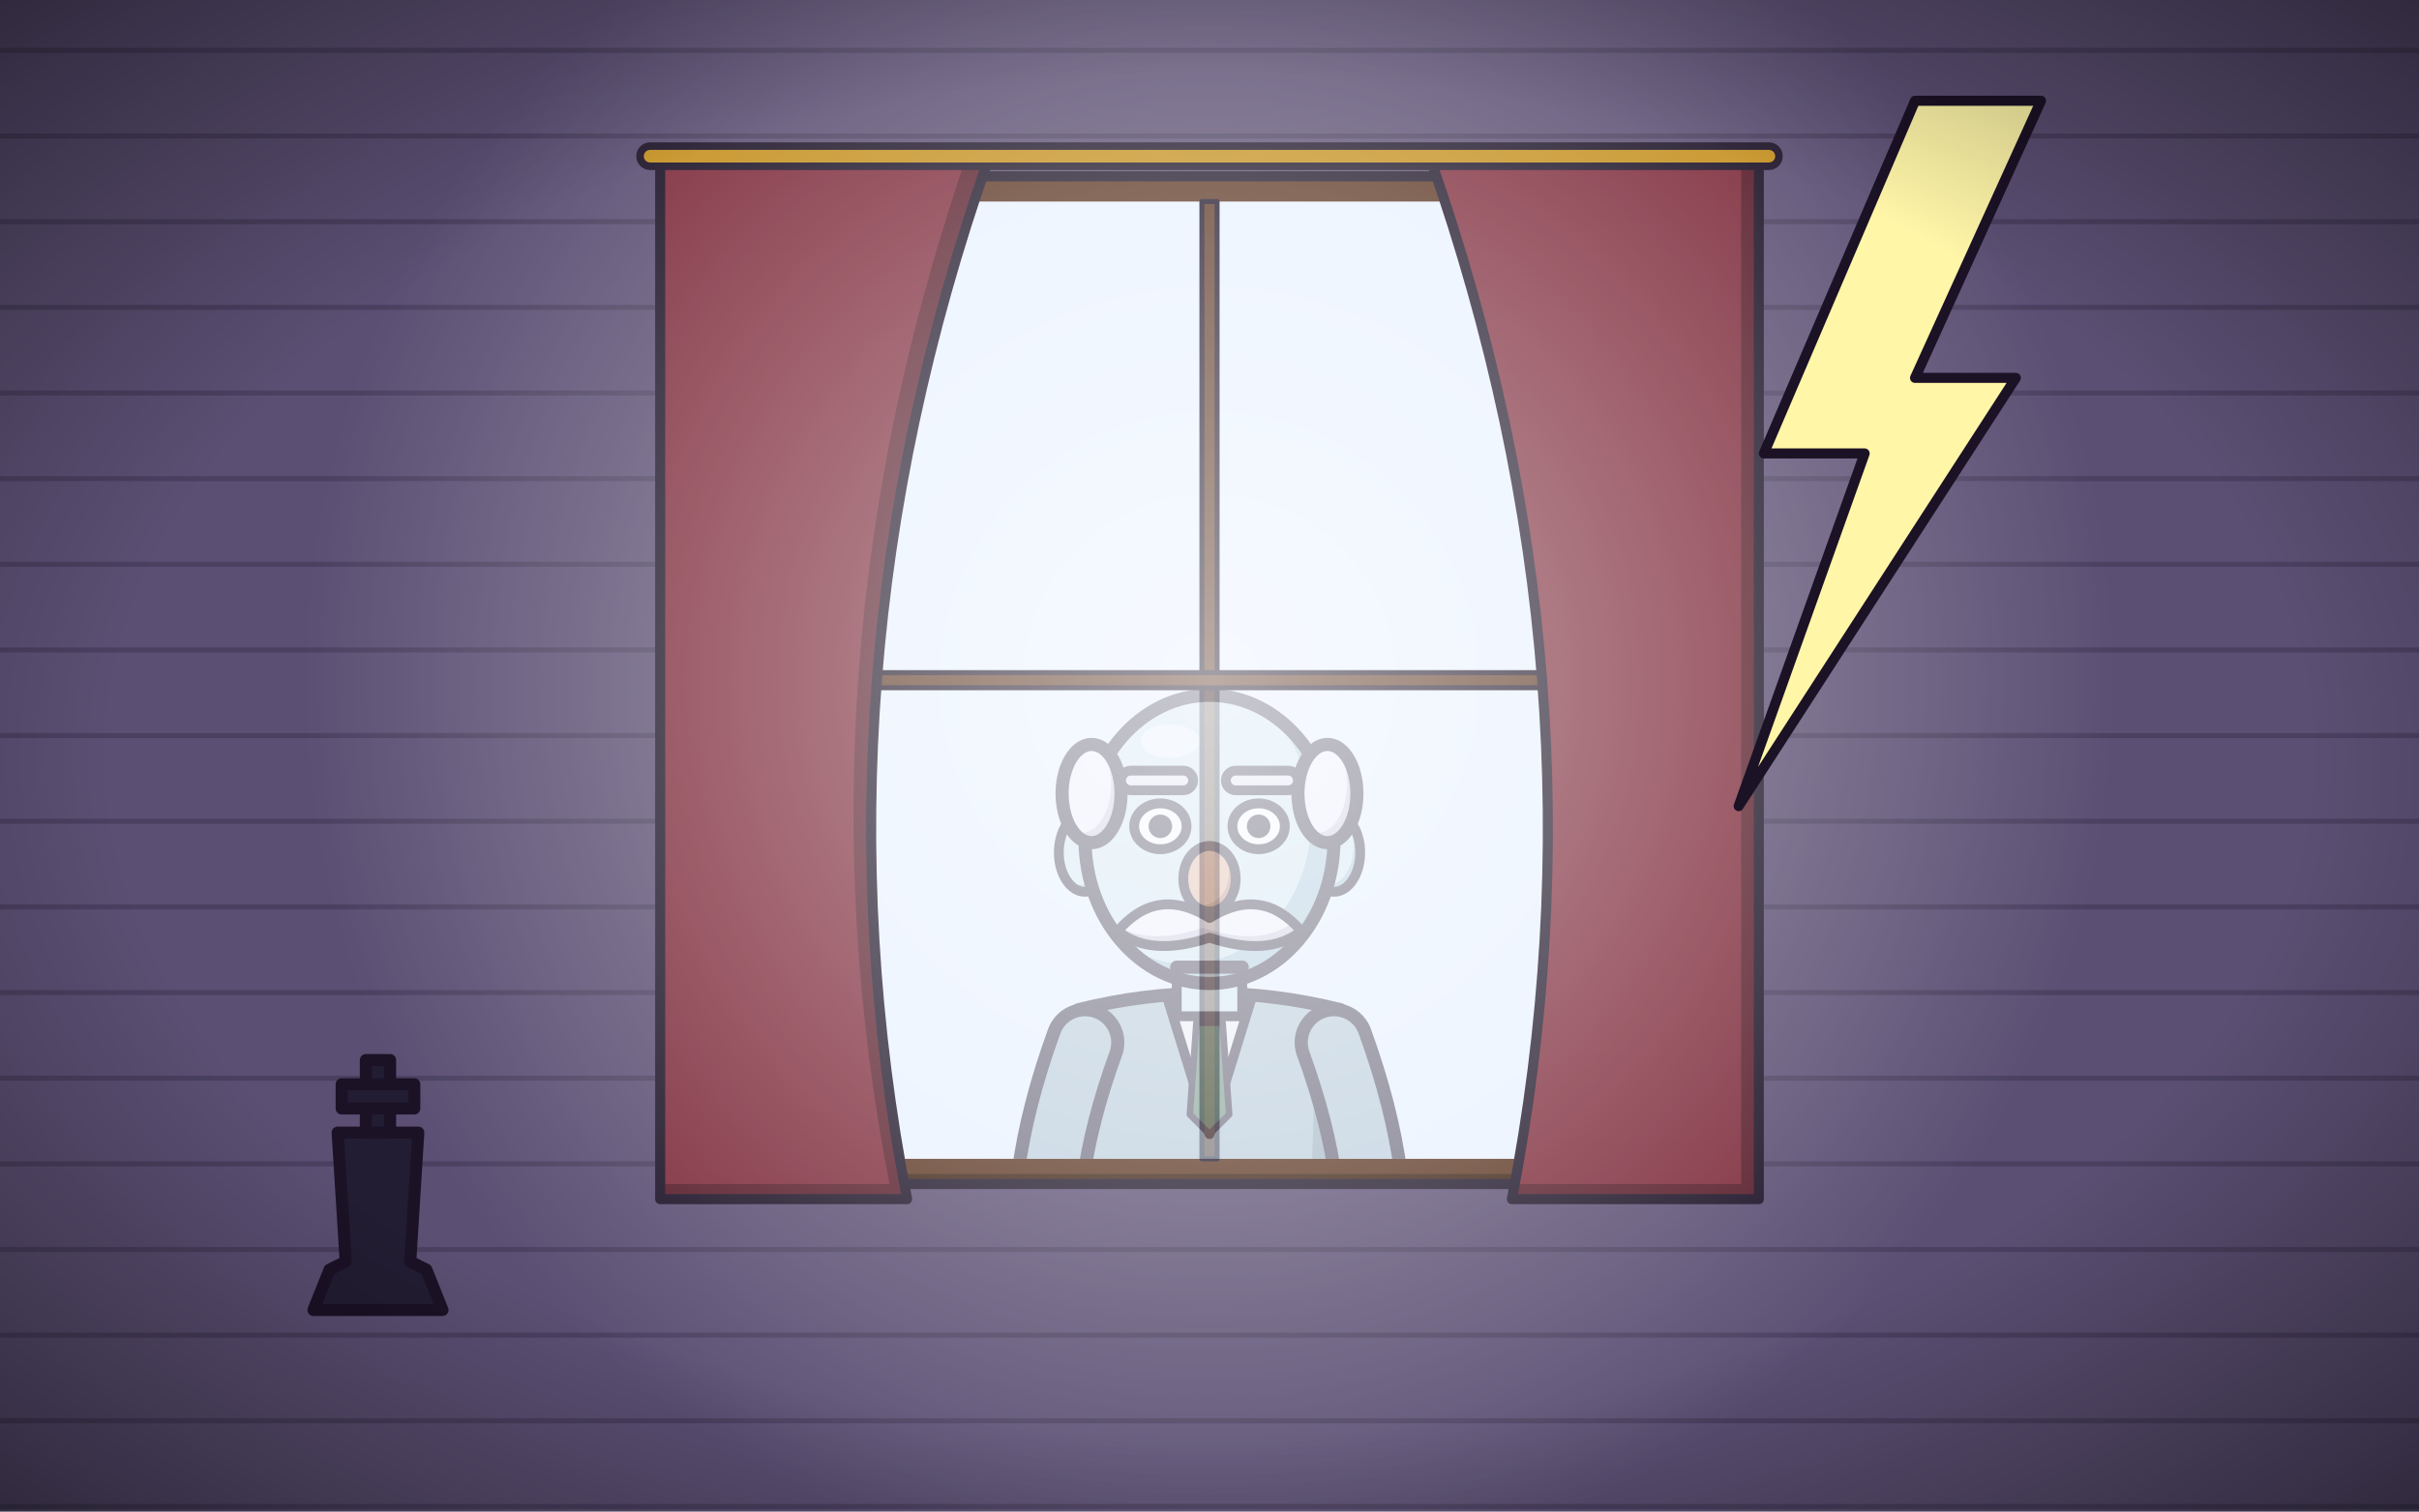
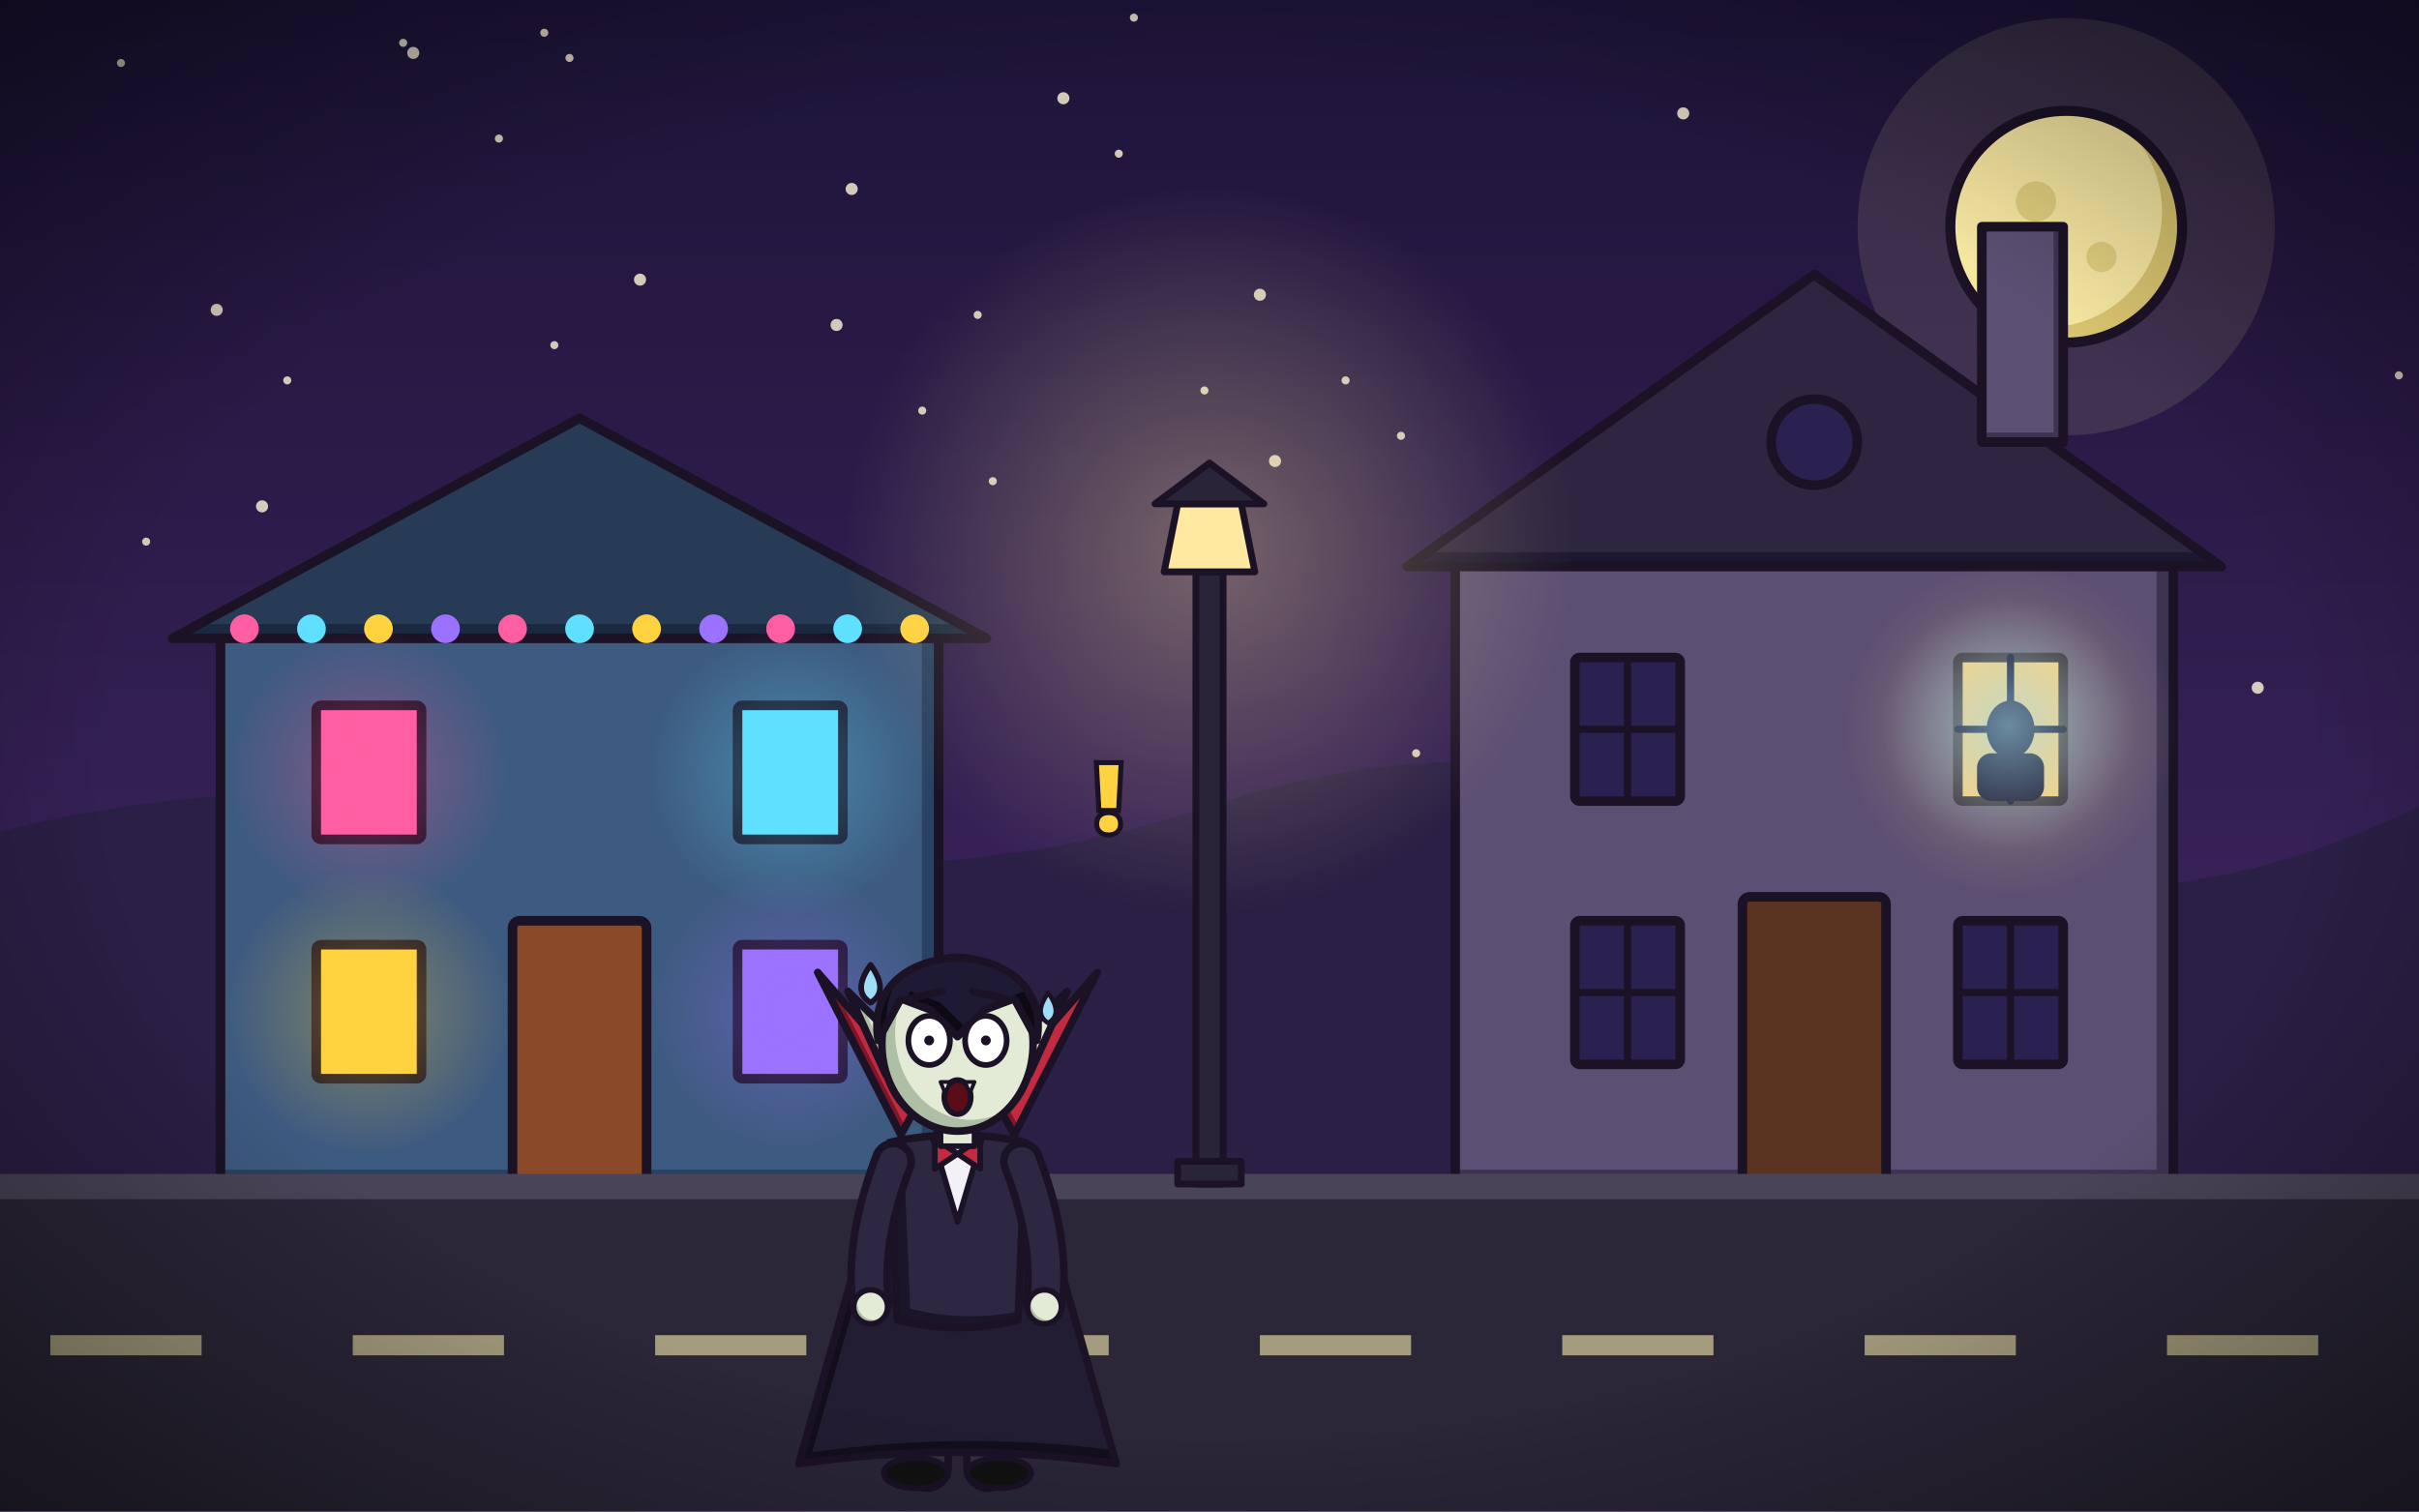
<svg xmlns="http://www.w3.org/2000/svg" viewBox="0 0 960 600" width="960" height="600">
-   <g fill="#5b4f73" stroke="none">
-     <rect x="0" y="0" width="960" height="600" rx="0" />
-   </g>
-   <path d="M0,20 L960,20" fill="none" stroke="#4a4060" stroke-width="2" stroke-linecap="round" stroke-linejoin="round" />
-   <path d="M0,54 L960,54" fill="none" stroke="#4a4060" stroke-width="2" stroke-linecap="round" stroke-linejoin="round" />
-   <path d="M0,88 L960,88" fill="none" stroke="#4a4060" stroke-width="2" stroke-linecap="round" stroke-linejoin="round" />
-   <path d="M0,122 L960,122" fill="none" stroke="#4a4060" stroke-width="2" stroke-linecap="round" stroke-linejoin="round" />
-   <path d="M0,156 L960,156" fill="none" stroke="#4a4060" stroke-width="2" stroke-linecap="round" stroke-linejoin="round" />
-   <path d="M0,190 L960,190" fill="none" stroke="#4a4060" stroke-width="2" stroke-linecap="round" stroke-linejoin="round" />
-   <path d="M0,224 L960,224" fill="none" stroke="#4a4060" stroke-width="2" stroke-linecap="round" stroke-linejoin="round" />
-   <path d="M0,258 L960,258" fill="none" stroke="#4a4060" stroke-width="2" stroke-linecap="round" stroke-linejoin="round" />
-   <path d="M0,292 L960,292" fill="none" stroke="#4a4060" stroke-width="2" stroke-linecap="round" stroke-linejoin="round" />
-   <path d="M0,326 L960,326" fill="none" stroke="#4a4060" stroke-width="2" stroke-linecap="round" stroke-linejoin="round" />
-   <path d="M0,360 L960,360" fill="none" stroke="#4a4060" stroke-width="2" stroke-linecap="round" stroke-linejoin="round" />
-   <path d="M0,394 L960,394" fill="none" stroke="#4a4060" stroke-width="2" stroke-linecap="round" stroke-linejoin="round" />
-   <path d="M0,428 L960,428" fill="none" stroke="#4a4060" stroke-width="2" stroke-linecap="round" stroke-linejoin="round" />
-   <path d="M0,462 L960,462" fill="none" stroke="#4a4060" stroke-width="2" stroke-linecap="round" stroke-linejoin="round" />
-   <path d="M0,496 L960,496" fill="none" stroke="#4a4060" stroke-width="2" stroke-linecap="round" stroke-linejoin="round" />
-   <path d="M0,530 L960,530" fill="none" stroke="#4a4060" stroke-width="2" stroke-linecap="round" stroke-linejoin="round" />
-   <path d="M0,564 L960,564" fill="none" stroke="#4a4060" stroke-width="2" stroke-linecap="round" stroke-linejoin="round" />
-   <path d="M0,598 L960,598" fill="none" stroke="#4a4060" stroke-width="2" stroke-linecap="round" stroke-linejoin="round" />
-   <clipPath id="c0">
-     <rect x="270" y="70" width="420" height="400" rx="4" />
-   </clipPath>
-   <g clip-path="url(#c0)" stroke="none">
-     <g fill="#3b2012">
-       <rect x="270" y="70" width="420" height="400" rx="4" />
-     </g>
-     <g fill="#5a3420" transform="translate(-4,-4)">
-       <rect x="270" y="70" width="420" height="400" rx="4" />
-     </g>
-   </g>
-   <g fill="none" stroke="#1b1226" stroke-width="4" stroke-linejoin="round">
-     <rect x="270" y="70" width="420" height="400" rx="4" />
-   </g>
-   <g fill="#e9f2ff" stroke="none">
-     <rect x="280" y="80" width="400" height="380" rx="0" />
-   </g>
-   <g fill="#5a3420" stroke="#1b1226" stroke-width="2" stroke-linejoin="round" stroke-linecap="round">
-     <rect x="477.0" y="80" width="6" height="380" rx="0" />
-     <rect x="280" y="267.0" width="400" height="6" rx="0" />
+   <defs>
+     <linearGradient id="sky0" x1="0" y1="0" x2="0" y2="1">
+       <stop offset="0" stop-color="#1d1438" />
+       <stop offset="1" stop-color="#4a2a6e" />
+     </linearGradient>
+   </defs>
+   <rect width="960" height="600" fill="url(#sky0)" />
+   <g fill="#fff6d8" stroke="none" opacity="0.8">
+     <ellipse cx="164" cy="21" rx="2.4" ry="2.4" />
+     <ellipse cx="58" cy="215" rx="1.6" ry="1.6" />
+     <ellipse cx="672" cy="229" rx="1.6" ry="1.6" />
+     <ellipse cx="86" cy="123" rx="2.4" ry="2.4" />
+     <ellipse cx="220" cy="137" rx="1.6" ry="1.6" />
+     <ellipse cx="114" cy="151" rx="1.6" ry="1.6" />
+     <ellipse cx="728" cy="165" rx="2.4" ry="2.4" />
+     <ellipse cx="142" cy="239" rx="1.6" ry="1.6" />
+     <ellipse cx="276" cy="253" rx="1.6" ry="1.6" />
+     <ellipse cx="170" cy="267" rx="2.4" ry="2.4" />
+     <ellipse cx="784" cy="281" rx="1.6" ry="1.6" />
+     <ellipse cx="198" cy="55" rx="1.6" ry="1.6" />
+     <ellipse cx="332" cy="129" rx="2.4" ry="2.4" />
+     <ellipse cx="226" cy="23" rx="1.6" ry="1.6" />
+     <ellipse cx="840" cy="277" rx="1.6" ry="1.6" />
+     <ellipse cx="254" cy="111" rx="2.4" ry="2.4" />
+     <ellipse cx="388" cy="125" rx="1.6" ry="1.6" />
+     <ellipse cx="282" cy="259" rx="1.6" ry="1.6" />
+     <ellipse cx="896" cy="273" rx="2.4" ry="2.4" />
+     <ellipse cx="310" cy="287" rx="1.6" ry="1.6" />
+     <ellipse cx="444" cy="61" rx="1.6" ry="1.6" />
+     <ellipse cx="338" cy="75" rx="2.4" ry="2.4" />
+     <ellipse cx="952" cy="149" rx="1.6" ry="1.6" />
+     <ellipse cx="366" cy="163" rx="1.6" ry="1.6" />
+     <ellipse cx="500" cy="117" rx="2.4" ry="2.4" />
+     <ellipse cx="394" cy="191" rx="1.6" ry="1.6" />
+     <ellipse cx="48" cy="25" rx="1.6" ry="1.6" />
+     <ellipse cx="422" cy="39" rx="2.4" ry="2.4" />
+     <ellipse cx="556" cy="173" rx="1.6" ry="1.6" />
+     <ellipse cx="450" cy="7" rx="1.6" ry="1.6" />
+     <ellipse cx="104" cy="201" rx="2.4" ry="2.4" />
+     <ellipse cx="478" cy="155" rx="1.6" ry="1.6" />
+     <ellipse cx="612" cy="289" rx="1.6" ry="1.6" />
+     <ellipse cx="506" cy="183" rx="2.4" ry="2.4" />
+     <ellipse cx="160" cy="17" rx="1.6" ry="1.6" />
+     <ellipse cx="534" cy="151" rx="1.6" ry="1.6" />
+     <ellipse cx="668" cy="45" rx="2.4" ry="2.4" />
+     <ellipse cx="562" cy="299" rx="1.6" ry="1.6" />
+     <ellipse cx="216" cy="13" rx="1.6" ry="1.6" />
+     <ellipse cx="590" cy="267" rx="2.4" ry="2.4" />
+   </g>
+   <g fill="#f6e7a1" stroke="none" opacity="0.12">
+     <ellipse cx="820" cy="90" rx="82.8" ry="82.8" />
  </g>
  <clipPath id="c1">
-     <path d="M262,64 L392.0,64 Q320.0,270.0 360.0,476 L262,476 Z" />
+     <ellipse cx="820" cy="90" rx="46" ry="46" />
  </clipPath>
  <g clip-path="url(#c1)" stroke="none">
-     <g fill="#561b28">
-       <path d="M262,64 L392.0,64 Q320.0,270.0 360.0,476 L262,476 Z" />
-     </g>
-     <g fill="#7d2a3a" transform="translate(-7,-6)">
-       <path d="M262,64 L392.0,64 Q320.0,270.0 360.0,476 L262,476 Z" />
+     <g fill="#d9c46f">
+       <ellipse cx="820" cy="90" rx="46" ry="46" />
+     </g>
+     <g fill="#f6e7a1" transform="translate(-8,-6)">
+       <ellipse cx="820" cy="90" rx="46" ry="46" />
    </g>
  </g>
  <g fill="none" stroke="#1b1226" stroke-width="4" stroke-linejoin="round">
-     <path d="M262,64 L392.0,64 Q320.0,270.0 360.0,476 L262,476 Z" />
-   </g>
-   <clipPath id="c2">
-     <path d="M698,64 L568.0,64 Q640.0,270.0 600.0,476 L698,476 Z" />
-   </clipPath>
-   <g clip-path="url(#c2)" stroke="none">
-     <g fill="#561b28">
-       <path d="M698,64 L568.0,64 Q640.0,270.0 600.0,476 L698,476 Z" />
-     </g>
-     <g fill="#7d2a3a" transform="translate(-7,-6)">
-       <path d="M698,64 L568.0,64 Q640.0,270.0 600.0,476 L698,476 Z" />
-     </g>
-   </g>
-   <g fill="none" stroke="#1b1226" stroke-width="4" stroke-linejoin="round">
-     <path d="M698,64 L568.0,64 Q640.0,270.0 600.0,476 L698,476 Z" />
-   </g>
-   <g fill="#c48f1d" stroke="#1b1226" stroke-width="3" stroke-linejoin="round" stroke-linecap="round">
-     <rect x="254" y="58" width="452" height="8" rx="4" />
-   </g>
-   <clipPath id="k13">
-     <rect x="280" y="80" width="400" height="380" rx="0" />
-   </clipPath>
-   <g clip-path="url(#k13)">
-     <g transform="translate(480,640) scale(1.3,1.3)" opacity="0.55">
-       <path d="M-15,-94 L-17,-10" fill="none" stroke="#1b1226" stroke-width="27" stroke-linecap="round" stroke-linejoin="round" />
-       <path d="M-15,-94 L-17,-10" fill="none" stroke="#8aa0b0" stroke-width="19" stroke-linecap="round" stroke-linejoin="round" />
-       <path d="M15,-94 L17,-10" fill="none" stroke="#1b1226" stroke-width="27" stroke-linecap="round" stroke-linejoin="round" />
-       <path d="M15,-94 L17,-10" fill="none" stroke="#8aa0b0" stroke-width="19" stroke-linecap="round" stroke-linejoin="round" />
-       <g fill="#5a2e2e" stroke="#1b1226" stroke-width="3" stroke-linejoin="round" stroke-linecap="round">
-         <ellipse cx="-22" cy="-7" rx="18" ry="8" />
-       </g>
-       <g fill="#5a2e2e" stroke="#1b1226" stroke-width="3" stroke-linejoin="round" stroke-linecap="round">
-         <ellipse cx="22" cy="-7" rx="18" ry="8" />
-       </g>
-       <g transform="translate(0,0) scale(1,1)">
-         <clipPath id="c3">
-           <path d="M-40,-184 Q0,-194 40,-184 L37,-90 Q0,-82 -37,-90 Z" />
-         </clipPath>
-         <g clip-path="url(#c3)" stroke="none">
-           <g fill="#7a93a3">
-             <path d="M-40,-184 Q0,-194 40,-184 L37,-90 Q0,-82 -37,-90 Z" />
-           </g>
-           <g fill="#9fb6c4" transform="translate(-7,-6)">
-             <path d="M-40,-184 Q0,-194 40,-184 L37,-90 Q0,-82 -37,-90 Z" />
-           </g>
-         </g>
-         <g fill="none" stroke="#1b1226" stroke-width="4" stroke-linejoin="round">
-           <path d="M-40,-184 Q0,-194 40,-184 L37,-90 Q0,-82 -37,-90 Z" />
-         </g>
-         <g fill="#f4f0f7" stroke="#1b1226" stroke-width="3" stroke-linejoin="round" stroke-linecap="round">
-           <polygon points="-13,-188 13,-188 0,-146" />
-         </g>
-         <g fill="#3f6b4f" stroke="#1b1226" stroke-width="2" stroke-linejoin="round" stroke-linecap="round">
-           <polygon points="-4,-180 4,-180 6,-152 0,-146 -6,-152" />
-         </g>
-         <g fill="#5a3a1a" stroke="#1b1226" stroke-width="2" stroke-linejoin="round" stroke-linecap="round">
-           <ellipse cx="0" cy="-132" rx="3.5" ry="3.5" />
-         </g>
-         <g fill="#5a3a1a" stroke="#1b1226" stroke-width="2" stroke-linejoin="round" stroke-linecap="round">
-           <ellipse cx="0" cy="-112" rx="3.5" ry="3.5" />
-         </g>
-         <g fill="#cfe6ef" stroke="#1b1226" stroke-width="3" stroke-linejoin="round" stroke-linecap="round">
-           <rect x="-10" y="-200" width="20" height="18" rx="0" />
-         </g>
-         <g transform="translate(0,0) scale(1,1)">
-           <clipPath id="c4">
-             <ellipse cx="-38" cy="-232" rx="8" ry="12" />
-           </clipPath>
-           <g clip-path="url(#c4)" stroke="none">
-             <g fill="#9cc0cf">
-               <ellipse cx="-38" cy="-232" rx="8" ry="12" />
-             </g>
-             <g fill="#cfe6ef" transform="translate(-2,-2)">
-               <ellipse cx="-38" cy="-232" rx="8" ry="12" />
-             </g>
-           </g>
-           <g fill="none" stroke="#1b1226" stroke-width="3" stroke-linejoin="round">
-             <ellipse cx="-38" cy="-232" rx="8" ry="12" />
-           </g>
-           <clipPath id="c5">
-             <ellipse cx="38" cy="-232" rx="8" ry="12" />
-           </clipPath>
-           <g clip-path="url(#c5)" stroke="none">
-             <g fill="#9cc0cf">
-               <ellipse cx="38" cy="-232" rx="8" ry="12" />
-             </g>
-             <g fill="#cfe6ef" transform="translate(-2,-2)">
-               <ellipse cx="38" cy="-232" rx="8" ry="12" />
-             </g>
-           </g>
-           <g fill="none" stroke="#1b1226" stroke-width="3" stroke-linejoin="round">
-             <ellipse cx="38" cy="-232" rx="8" ry="12" />
-           </g>
-           <clipPath id="c6">
-             <ellipse cx="0" cy="-236" rx="38" ry="44" />
-           </clipPath>
-           <g clip-path="url(#c6)" stroke="none">
-             <g fill="#9cc0cf">
-               <ellipse cx="0" cy="-236" rx="38" ry="44" />
-             </g>
-             <g fill="#cfe6ef" transform="translate(-7,-6)">
-               <ellipse cx="0" cy="-236" rx="38" ry="44" />
-             </g>
-           </g>
-           <g fill="none" stroke="#1b1226" stroke-width="4" stroke-linejoin="round">
-             <ellipse cx="0" cy="-236" rx="38" ry="44" />
-           </g>
-           <clipPath id="c7">
-             <ellipse cx="-36" cy="-250" rx="9" ry="15" />
-           </clipPath>
-           <g clip-path="url(#c7)" stroke="none">
-             <g fill="#c9c2d6">
-               <ellipse cx="-36" cy="-250" rx="9" ry="15" />
-             </g>
-             <g fill="#f6f2fa" transform="translate(-3,-3)">
-               <ellipse cx="-36" cy="-250" rx="9" ry="15" />
-             </g>
-           </g>
-           <g fill="none" stroke="#1b1226" stroke-width="4" stroke-linejoin="round">
-             <ellipse cx="-36" cy="-250" rx="9" ry="15" />
-           </g>
-           <clipPath id="c8">
-             <ellipse cx="36" cy="-250" rx="9" ry="15" />
-           </clipPath>
-           <g clip-path="url(#c8)" stroke="none">
-             <g fill="#c9c2d6">
-               <ellipse cx="36" cy="-250" rx="9" ry="15" />
-             </g>
-             <g fill="#f6f2fa" transform="translate(-3,-3)">
-               <ellipse cx="36" cy="-250" rx="9" ry="15" />
-             </g>
-           </g>
-           <g fill="none" stroke="#1b1226" stroke-width="4" stroke-linejoin="round">
-             <ellipse cx="36" cy="-250" rx="9" ry="15" />
-           </g>
-           <g fill="#fff" stroke="none" opacity="0.6">
-             <ellipse cx="-12" cy="-266" rx="9" ry="5" />
-           </g>
-           <g fill="#fff" stroke="#1b1226" stroke-width="3" stroke-linejoin="round" stroke-linecap="round">
-             <ellipse cx="-15" cy="-240" rx="8" ry="7" />
-           </g>
-           <g fill="#1b1226" stroke="none">
-             <ellipse cx="-15" cy="-240" rx="3.6" ry="3.6" />
-           </g>
-           <g fill="#fff" stroke="#1b1226" stroke-width="3" stroke-linejoin="round" stroke-linecap="round">
-             <ellipse cx="15" cy="-240" rx="8" ry="7" />
-           </g>
-           <g fill="#1b1226" stroke="none">
-             <ellipse cx="15" cy="-240" rx="3.6" ry="3.6" />
-           </g>
-           <g fill="#e8e4ee" stroke="#1b1226" stroke-width="3" stroke-linejoin="round" stroke-linecap="round">
-             <rect x="-27" y="-257" width="22" height="6" rx="3" />
-             <rect x="5" y="-257" width="22" height="6" rx="3" />
-           </g>
-           <clipPath id="c9">
-             <ellipse cx="0" cy="-224" rx="8" ry="10" />
-           </clipPath>
-           <g clip-path="url(#c9)" stroke="none">
-             <g fill="#b97c62">
-               <ellipse cx="0" cy="-224" rx="8" ry="10" />
-             </g>
-             <g fill="#e6a98a" transform="translate(-2,-2)">
-               <ellipse cx="0" cy="-224" rx="8" ry="10" />
-             </g>
-           </g>
-           <g fill="none" stroke="#1b1226" stroke-width="3" stroke-linejoin="round">
-             <ellipse cx="0" cy="-224" rx="8" ry="10" />
-           </g>
-           <path d="M-10,-197 L10,-197" fill="none" stroke="#1b1226" stroke-width="4" stroke-linecap="round" stroke-linejoin="round" />
-           <clipPath id="c10">
-             <path d="M-28,-208 Q-16,-222 0,-212 Q16,-222 28,-208 Q18,-200 0,-206 Q-18,-200 -28,-208 Z" />
-           </clipPath>
-           <g clip-path="url(#c10)" stroke="none">
-             <g fill="#c9c2d6">
-               <path d="M-28,-208 Q-16,-222 0,-212 Q16,-222 28,-208 Q18,-200 0,-206 Q-18,-200 -28,-208 Z" />
-             </g>
-             <g fill="#f6f2fa" transform="translate(-2,-3)">
-               <path d="M-28,-208 Q-16,-222 0,-212 Q16,-222 28,-208 Q18,-200 0,-206 Q-18,-200 -28,-208 Z" />
-             </g>
-           </g>
-           <g fill="none" stroke="#1b1226" stroke-width="3" stroke-linejoin="round">
-             <path d="M-28,-208 Q-16,-222 0,-212 Q16,-222 28,-208 Q18,-200 0,-206 Q-18,-200 -28,-208 Z" />
-           </g>
-         </g>
-         <path d="M-38,-174 Q-54,-130 -48,-98" fill="none" stroke="#1b1226" stroke-width="24" stroke-linecap="round" stroke-linejoin="round" />
-         <path d="M-38,-174 Q-54,-130 -48,-98" fill="none" stroke="#9fb6c4" stroke-width="16" stroke-linecap="round" stroke-linejoin="round" />
-         <path d="M38,-174 Q54,-130 48,-98" fill="none" stroke="#1b1226" stroke-width="24" stroke-linecap="round" stroke-linejoin="round" />
-         <path d="M38,-174 Q54,-130 48,-98" fill="none" stroke="#9fb6c4" stroke-width="16" stroke-linecap="round" stroke-linejoin="round" />
-         <clipPath id="c11">
-           <ellipse cx="-48" cy="-95" rx="9" ry="9" />
-         </clipPath>
-         <g clip-path="url(#c11)" stroke="none">
-           <g fill="#9cc0cf">
-             <ellipse cx="-48" cy="-95" rx="9" ry="9" />
-           </g>
-           <g fill="#cfe6ef" transform="translate(-2,-2)">
-             <ellipse cx="-48" cy="-95" rx="9" ry="9" />
-           </g>
-         </g>
-         <g fill="none" stroke="#1b1226" stroke-width="3" stroke-linejoin="round">
-           <ellipse cx="-48" cy="-95" rx="9" ry="9" />
-         </g>
-         <clipPath id="c12">
-           <ellipse cx="48" cy="-95" rx="9" ry="9" />
-         </clipPath>
-         <g clip-path="url(#c12)" stroke="none">
-           <g fill="#9cc0cf">
-             <ellipse cx="48" cy="-95" rx="9" ry="9" />
-           </g>
-           <g fill="#cfe6ef" transform="translate(-2,-2)">
-             <ellipse cx="48" cy="-95" rx="9" ry="9" />
-           </g>
-         </g>
-         <g fill="none" stroke="#1b1226" stroke-width="3" stroke-linejoin="round">
-           <ellipse cx="48" cy="-95" rx="9" ry="9" />
-         </g>
-       </g>
-     </g>
+     <ellipse cx="820" cy="90" rx="46" ry="46" />
+   </g>
+   <g fill="#d9c46f" stroke="none" opacity="0.7">
+     <ellipse cx="808" cy="80" rx="8" ry="8" />
+     <ellipse cx="834" cy="102" rx="6" ry="6" />
+   </g>
+   <g fill="#2a1f45" stroke="none">
+     <path d="M0,330 Q120,300 240,330 T480,320 T720,330 T960,320 L960,470 L0,470 Z" />
+   </g>
+   <g transform="translate(230,470) scale(0.95,0.95)">
+     <clipPath id="c2">
+       <rect x="-150" y="-230" width="300" height="230" rx="0" />
+     </clipPath>
+     <g clip-path="url(#c2)" stroke="none">
+       <g fill="#2b4161">
+         <rect x="-150" y="-230" width="300" height="230" rx="0" />
+       </g>
+       <g fill="#3d5a80" transform="translate(-7,-6)">
+         <rect x="-150" y="-230" width="300" height="230" rx="0" />
+       </g>
+     </g>
+     <g fill="none" stroke="#1b1226" stroke-width="4" stroke-linejoin="round">
+       <rect x="-150" y="-230" width="300" height="230" rx="0" />
+     </g>
+     <clipPath id="c3">
+       <polygon points="-170,-228 0,-320 170,-228" />
+     </clipPath>
+     <g clip-path="url(#c3)" stroke="none">
+       <g fill="#1a2840">
+         <polygon points="-170,-228 0,-320 170,-228" />
+       </g>
+       <g fill="#283b56" transform="translate(-7,-6)">
+         <polygon points="-170,-228 0,-320 170,-228" />
+       </g>
+     </g>
+     <g fill="none" stroke="#1b1226" stroke-width="4" stroke-linejoin="round">
+       <polygon points="-170,-228 0,-320 170,-228" />
+     </g>
+     <g fill="#8a4a2a" stroke="#1b1226" stroke-width="4" stroke-linejoin="round" stroke-linecap="round">
+       <rect x="-28" y="-110" width="56" height="110" rx="3" />
+     </g>
+     <g fill="#ff5fa2" stroke="#1b1226" stroke-width="4" stroke-linejoin="round" stroke-linecap="round">
+       <rect x="-110" y="-200" width="44" height="56" rx="2" />
+     </g>
+     <defs>
+       <radialGradient id="gl4">
+         <stop offset="0" stop-color="#ff5fa2" stop-opacity="0.35" />
+         <stop offset="1" stop-color="#ff5fa2" stop-opacity="0" />
+       </radialGradient>
+     </defs>
+     <ellipse cx="-88" cy="-172" rx="60" ry="60" fill="url(#gl4)" />
+     <g fill="#5fe0ff" stroke="#1b1226" stroke-width="4" stroke-linejoin="round" stroke-linecap="round">
+       <rect x="66" y="-200" width="44" height="56" rx="2" />
+     </g>
+     <defs>
+       <radialGradient id="gl5">
+         <stop offset="0" stop-color="#5fe0ff" stop-opacity="0.35" />
+         <stop offset="1" stop-color="#5fe0ff" stop-opacity="0" />
+       </radialGradient>
+     </defs>
+     <ellipse cx="88" cy="-172" rx="60" ry="60" fill="url(#gl5)" />
+     <g fill="#ffd23f" stroke="#1b1226" stroke-width="4" stroke-linejoin="round" stroke-linecap="round">
+       <rect x="-110" y="-100" width="44" height="56" rx="2" />
+     </g>
+     <defs>
+       <radialGradient id="gl6">
+         <stop offset="0" stop-color="#ffd23f" stop-opacity="0.35" />
+         <stop offset="1" stop-color="#ffd23f" stop-opacity="0" />
+       </radialGradient>
+     </defs>
+     <ellipse cx="-88" cy="-72" rx="60" ry="60" fill="url(#gl6)" />
+     <g fill="#9b72ff" stroke="#1b1226" stroke-width="4" stroke-linejoin="round" stroke-linecap="round">
+       <rect x="66" y="-100" width="44" height="56" rx="2" />
+     </g>
+     <defs>
+       <radialGradient id="gl7">
+         <stop offset="0" stop-color="#9b72ff" stop-opacity="0.35" />
+         <stop offset="1" stop-color="#9b72ff" stop-opacity="0" />
+       </radialGradient>
+     </defs>
+     <ellipse cx="88" cy="-72" rx="60" ry="60" fill="url(#gl7)" />
+     <g fill="#ff5fa2" stroke="none">
+       <ellipse cx="-140" cy="-232" rx="6" ry="6" />
+     </g>
+     <g fill="#5fe0ff" stroke="none">
+       <ellipse cx="-112" cy="-232" rx="6" ry="6" />
+     </g>
+     <g fill="#ffd23f" stroke="none">
+       <ellipse cx="-84" cy="-232" rx="6" ry="6" />
+     </g>
+     <g fill="#9b72ff" stroke="none">
+       <ellipse cx="-56" cy="-232" rx="6" ry="6" />
+     </g>
+     <g fill="#ff5fa2" stroke="none">
+       <ellipse cx="-28" cy="-232" rx="6" ry="6" />
+     </g>
+     <g fill="#5fe0ff" stroke="none">
+       <ellipse cx="0" cy="-232" rx="6" ry="6" />
+     </g>
+     <g fill="#ffd23f" stroke="none">
+       <ellipse cx="28" cy="-232" rx="6" ry="6" />
+     </g>
+     <g fill="#9b72ff" stroke="none">
+       <ellipse cx="56" cy="-232" rx="6" ry="6" />
+     </g>
+     <g fill="#ff5fa2" stroke="none">
+       <ellipse cx="84" cy="-232" rx="6" ry="6" />
+     </g>
+     <g fill="#5fe0ff" stroke="none">
+       <ellipse cx="112" cy="-232" rx="6" ry="6" />
+     </g>
+     <g fill="#ffd23f" stroke="none">
+       <ellipse cx="140" cy="-232" rx="6" ry="6" />
+     </g>
+   </g>
+   <g transform="translate(720,470) scale(0.95,0.95)">
+     <clipPath id="c8">
+       <rect x="-150" y="-260" width="300" height="260" rx="0" />
+     </clipPath>
+     <g clip-path="url(#c8)" stroke="none">
+       <g fill="#3d3452">
+         <rect x="-150" y="-260" width="300" height="260" rx="0" />
+       </g>
+       <g fill="#5b4f73" transform="translate(-7,-6)">
+         <rect x="-150" y="-260" width="300" height="260" rx="0" />
+       </g>
+     </g>
+     <g fill="none" stroke="#1b1226" stroke-width="4" stroke-linejoin="round">
+       <rect x="-150" y="-260" width="300" height="260" rx="0" />
+     </g>
+     <clipPath id="c9">
+       <polygon points="-170,-258 0,-380 170,-258" />
+     </clipPath>
+     <g clip-path="url(#c9)" stroke="none">
+       <g fill="#1d1730">
+         <polygon points="-170,-258 0,-380 170,-258" />
+       </g>
+       <g fill="#2e2540" transform="translate(-7,-6)">
+         <polygon points="-170,-258 0,-380 170,-258" />
+       </g>
+     </g>
+     <g fill="none" stroke="#1b1226" stroke-width="4" stroke-linejoin="round">
+       <polygon points="-170,-258 0,-380 170,-258" />
+     </g>
+     <clipPath id="c10">
+       <rect x="70" y="-400" width="34" height="90" rx="0" />
+     </clipPath>
+     <g clip-path="url(#c10)" stroke="none">
+       <g fill="#3d3452">
+         <rect x="70" y="-400" width="34" height="90" rx="0" />
+       </g>
+       <g fill="#5b4f73" transform="translate(-4,-4)">
+         <rect x="70" y="-400" width="34" height="90" rx="0" />
+       </g>
+     </g>
+     <g fill="none" stroke="#1b1226" stroke-width="4" stroke-linejoin="round">
+       <rect x="70" y="-400" width="34" height="90" rx="0" />
+     </g>
+     <g fill="#5a3420" stroke="#1b1226" stroke-width="4" stroke-linejoin="round" stroke-linecap="round">
+       <rect x="-30" y="-120" width="60" height="120" rx="3" />
+     </g>
+     <g fill="#433a55" stroke="#1b1226" stroke-width="3" stroke-linejoin="round" stroke-linecap="round">
+       <rect x="-60" y="0" width="120" height="14" rx="0" />
+     </g>
+     <g fill="#2b2150" stroke="#1b1226" stroke-width="4" stroke-linejoin="round" stroke-linecap="round">
+       <rect x="-100" y="-220" width="44" height="60" rx="2" />
+     </g>
+     <path d="M-78,-220 L-78,-160 M-100,-190 L-56,-190" fill="none" stroke="#1b1226" stroke-width="3" stroke-linecap="round" stroke-linejoin="round" />
+     <g fill="#ffd27a" stroke="#1b1226" stroke-width="4" stroke-linejoin="round" stroke-linecap="round">
+       <rect x="60" y="-220" width="44" height="60" rx="2" />
+     </g>
+     <defs>
+       <radialGradient id="gl11">
+         <stop offset="0" stop-color="#ffd27a" stop-opacity="0.35" />
+         <stop offset="1" stop-color="#ffd27a" stop-opacity="0" />
+       </radialGradient>
+     </defs>
+     <ellipse cx="82" cy="-190" rx="70" ry="70" fill="url(#gl11)" />
+     <g fill="#1b1226" stroke="none">
+       <ellipse cx="82" cy="-190" rx="10" ry="12" />
+       <rect x="68" y="-180" width="28" height="20" rx="6" />
+     </g>
+     <path d="M82,-220 L82,-160 M60,-190 L104,-190" fill="none" stroke="#1b1226" stroke-width="3" stroke-linecap="round" stroke-linejoin="round" />
+     <g fill="#2b2150" stroke="#1b1226" stroke-width="4" stroke-linejoin="round" stroke-linecap="round">
+       <rect x="-100" y="-110" width="44" height="60" rx="2" />
+     </g>
+     <path d="M-78,-110 L-78,-50 M-100,-80 L-56,-80" fill="none" stroke="#1b1226" stroke-width="3" stroke-linecap="round" stroke-linejoin="round" />
+     <g fill="#2b2150" stroke="#1b1226" stroke-width="4" stroke-linejoin="round" stroke-linecap="round">
+       <rect x="60" y="-110" width="44" height="60" rx="2" />
+     </g>
+     <path d="M82,-110 L82,-50 M60,-80 L104,-80" fill="none" stroke="#1b1226" stroke-width="3" stroke-linecap="round" stroke-linejoin="round" />
+     <g fill="#2b2150" stroke="#1b1226" stroke-width="4" stroke-linejoin="round" stroke-linecap="round">
+       <ellipse cx="0" cy="-310" rx="18" ry="18" />
+     </g>
+   </g>
+   <g fill="#2b2638" stroke="none">
+     <rect x="0" y="470" width="960" height="130" rx="0" />
+   </g>
+   <g fill="#4a4458" stroke="none">
+     <rect x="0" y="466" width="960" height="10" rx="0" />
+   </g>
+   <g fill="#d9cf9a" stroke="none" opacity="0.7">
+     <rect x="20" y="530" width="60" height="8" rx="0" />
+   </g>
+   <g fill="#d9cf9a" stroke="none" opacity="0.7">
+     <rect x="140" y="530" width="60" height="8" rx="0" />
+   </g>
+   <g fill="#d9cf9a" stroke="none" opacity="0.7">
+     <rect x="260" y="530" width="60" height="8" rx="0" />
+   </g>
+   <g fill="#d9cf9a" stroke="none" opacity="0.7">
+     <rect x="380" y="530" width="60" height="8" rx="0" />
+   </g>
+   <g fill="#d9cf9a" stroke="none" opacity="0.7">
+     <rect x="500" y="530" width="60" height="8" rx="0" />
+   </g>
+   <g fill="#d9cf9a" stroke="none" opacity="0.7">
+     <rect x="620" y="530" width="60" height="8" rx="0" />
+   </g>
+   <g fill="#d9cf9a" stroke="none" opacity="0.7">
+     <rect x="740" y="530" width="60" height="8" rx="0" />
+   </g>
+   <g fill="#d9cf9a" stroke="none" opacity="0.7">
+     <rect x="860" y="530" width="60" height="8" rx="0" />
+   </g>
+   <g transform="translate(480,470) scale(0.9,0.9)">
+     <defs>
+       <radialGradient id="gl12">
+         <stop offset="0" stop-color="#ffe9a0" stop-opacity="0.35" />
+         <stop offset="1" stop-color="#ffe9a0" stop-opacity="0" />
+       </radialGradient>
+     </defs>
+     <ellipse cx="0" cy="-280" rx="160" ry="160" fill="url(#gl12)" />
+     <g fill="#2a2438" stroke="#1b1226" stroke-width="3" stroke-linejoin="round" stroke-linecap="round">
+       <rect x="-6" y="-270" width="12" height="270" rx="0" />
+     </g>
+     <g fill="#2a2438" stroke="#1b1226" stroke-width="3" stroke-linejoin="round" stroke-linecap="round">
+       <rect x="-14" y="-10" width="28" height="10" rx="0" />
+     </g>
+     <g fill="#ffe9a0" stroke="#1b1226" stroke-width="3" stroke-linejoin="round" stroke-linecap="round">
+       <path d="M-20,-270 L20,-270 L14,-300 L-14,-300 Z" />
+     </g>
+     <g fill="#2a2438" stroke="#1b1226" stroke-width="3" stroke-linejoin="round" stroke-linecap="round">
+       <path d="M-24,-300 L24,-300 L0,-318 Z" />
+     </g>
+   </g>
+   <g transform="translate(380,590) scale(-0.75,0.75)">
+     <path d="M-14,-92 L-16,-10" fill="none" stroke="#1b1226" stroke-width="26" stroke-linecap="round" stroke-linejoin="round" />
+     <path d="M-14,-92 L-16,-10" fill="none" stroke="#33303f" stroke-width="18" stroke-linecap="round" stroke-linejoin="round" />
+     <path d="M14,-92 L16,-10" fill="none" stroke="#1b1226" stroke-width="26" stroke-linecap="round" stroke-linejoin="round" />
+     <path d="M14,-92 L16,-10" fill="none" stroke="#33303f" stroke-width="18" stroke-linecap="round" stroke-linejoin="round" />
+     <g fill="#111" stroke="#1b1226" stroke-width="3" stroke-linejoin="round" stroke-linecap="round">
+       <ellipse cx="-22" cy="-7" rx="17" ry="8" />
+     </g>
+     <g fill="#111" stroke="#1b1226" stroke-width="3" stroke-linejoin="round" stroke-linecap="round">
+       <ellipse cx="22" cy="-7" rx="17" ry="8" />
+     </g>
+     <g transform="translate(0,0) scale(1,1)">
+       <clipPath id="c13">
+         <path d="M-36,-180 L-84,-12 Q0,-24 84,-12 L36,-180 Z" />
+       </clipPath>
+       <g clip-path="url(#c13)" stroke="none">
+         <g fill="#120e1c">
+           <path d="M-36,-180 L-84,-12 Q0,-24 84,-12 L36,-180 Z" />
+         </g>
+         <g fill="#231d33" transform="translate(-7,-6)">
+           <path d="M-36,-180 L-84,-12 Q0,-24 84,-12 L36,-180 Z" />
+         </g>
+       </g>
+       <g fill="none" stroke="#1b1226" stroke-width="4" stroke-linejoin="round">
+         <path d="M-36,-180 L-84,-12 Q0,-24 84,-12 L36,-180 Z" />
+       </g>
+       <clipPath id="c14">
+         <path d="M-30,-186 L-74,-272 L-18,-208 Z" />
+       </clipPath>
+       <g clip-path="url(#c14)" stroke="none">
+         <g fill="#7f1528">
+           <path d="M-30,-186 L-74,-272 L-18,-208 Z" />
+         </g>
+         <g fill="#c22a40" transform="translate(-3,-3)">
+           <path d="M-30,-186 L-74,-272 L-18,-208 Z" />
+         </g>
+       </g>
+       <g fill="none" stroke="#1b1226" stroke-width="4" stroke-linejoin="round">
+         <path d="M-30,-186 L-74,-272 L-18,-208 Z" />
+       </g>
+       <clipPath id="c15">
+         <path d="M30,-186 L74,-272 L18,-208 Z" />
+       </clipPath>
+       <g clip-path="url(#c15)" stroke="none">
+         <g fill="#7f1528">
+           <path d="M30,-186 L74,-272 L18,-208 Z" />
+         </g>
+         <g fill="#c22a40" transform="translate(-3,-3)">
+           <path d="M30,-186 L74,-272 L18,-208 Z" />
+         </g>
+       </g>
+       <g fill="none" stroke="#1b1226" stroke-width="4" stroke-linejoin="round">
+         <path d="M30,-186 L74,-272 L18,-208 Z" />
+       </g>
+       <clipPath id="c16">
+         <path d="M-36,-182 Q0,-190 36,-182 L32,-88 Q0,-80 -32,-88 Z" />
+       </clipPath>
+       <g clip-path="url(#c16)" stroke="none">
+         <g fill="#1a1528">
+           <path d="M-36,-182 Q0,-190 36,-182 L32,-88 Q0,-80 -32,-88 Z" />
+         </g>
+         <g fill="#2e2742" transform="translate(-7,-6)">
+           <path d="M-36,-182 Q0,-190 36,-182 L32,-88 Q0,-80 -32,-88 Z" />
+         </g>
+       </g>
+       <g fill="none" stroke="#1b1226" stroke-width="4" stroke-linejoin="round">
+         <path d="M-36,-182 Q0,-190 36,-182 L32,-88 Q0,-80 -32,-88 Z" />
+       </g>
+       <g fill="#f4f0f7" stroke="#1b1226" stroke-width="3" stroke-linejoin="round" stroke-linecap="round">
+         <polygon points="-13,-184 13,-184 0,-140" />
+       </g>
+       <g fill="#c22a40" stroke="#1b1226" stroke-width="3" stroke-linejoin="round" stroke-linecap="round">
+         <polygon points="0,-176 -12,-184 -12,-168" />
+         <polygon points="0,-176 12,-184 12,-168" />
+       </g>
+       <g fill="#e3ead6" stroke="#1b1226" stroke-width="3" stroke-linejoin="round" stroke-linecap="round">
+         <rect x="-9" y="-198" width="18" height="18" rx="0" />
+       </g>
+       <clipPath id="c17">
+         <path d="M-36,-240 L-58,-262 L-38,-218 Z" />
+       </clipPath>
+       <g clip-path="url(#c17)" stroke="none">
+         <g fill="#aebfa6">
+           <path d="M-36,-240 L-58,-262 L-38,-218 Z" />
+         </g>
+         <g fill="#e3ead6" transform="translate(-3,-3)">
+           <path d="M-36,-240 L-58,-262 L-38,-218 Z" />
+         </g>
+       </g>
+       <g fill="none" stroke="#1b1226" stroke-width="4" stroke-linejoin="round">
+         <path d="M-36,-240 L-58,-262 L-38,-218 Z" />
+       </g>
+       <clipPath id="c18">
+         <path d="M36,-240 L58,-262 L38,-218 Z" />
+       </clipPath>
+       <g clip-path="url(#c18)" stroke="none">
+         <g fill="#aebfa6">
+           <path d="M36,-240 L58,-262 L38,-218 Z" />
+         </g>
+         <g fill="#e3ead6" transform="translate(-3,-3)">
+           <path d="M36,-240 L58,-262 L38,-218 Z" />
+         </g>
+       </g>
+       <g fill="none" stroke="#1b1226" stroke-width="4" stroke-linejoin="round">
+         <path d="M36,-240 L58,-262 L38,-218 Z" />
+       </g>
+       <clipPath id="c19">
+         <ellipse cx="0" cy="-234" rx="40" ry="46" />
+       </clipPath>
+       <g clip-path="url(#c19)" stroke="none">
+         <g fill="#aebfa6">
+           <ellipse cx="0" cy="-234" rx="40" ry="46" />
+         </g>
+         <g fill="#e3ead6" transform="translate(-7,-6)">
+           <ellipse cx="0" cy="-234" rx="40" ry="46" />
+         </g>
+       </g>
+       <g fill="none" stroke="#1b1226" stroke-width="4" stroke-linejoin="round">
+         <ellipse cx="0" cy="-234" rx="40" ry="46" />
+       </g>
+       <clipPath id="c20">
+         <path d="M-42,-236 C-52,-294 52,-294 42,-236 L30,-258 L14,-252 L0,-238 L-14,-252 L-30,-258 Z" />
+       </clipPath>
+       <g clip-path="url(#c20)" stroke="none">
+         <g fill="#0d0a16">
+           <path d="M-42,-236 C-52,-294 52,-294 42,-236 L30,-258 L14,-252 L0,-238 L-14,-252 L-30,-258 Z" />
+         </g>
+         <g fill="#1f1a33" transform="translate(-5,-4)">
+           <path d="M-42,-236 C-52,-294 52,-294 42,-236 L30,-258 L14,-252 L0,-238 L-14,-252 L-30,-258 Z" />
+         </g>
+       </g>
+       <g fill="none" stroke="#1b1226" stroke-width="4" stroke-linejoin="round">
+         <path d="M-42,-236 C-52,-294 52,-294 42,-236 L30,-258 L14,-252 L0,-238 L-14,-252 L-30,-258 Z" />
+       </g>
+       <g fill="#fff" stroke="#1b1226" stroke-width="3" stroke-linejoin="round" stroke-linecap="round">
+         <ellipse cx="-15" cy="-236" rx="11" ry="13" />
+       </g>
+       <g fill="#1b1226" stroke="none">
+         <ellipse cx="-15" cy="-236" rx="2.6" ry="2.6" />
+       </g>
+       <g fill="#fff" stroke="#1b1226" stroke-width="3" stroke-linejoin="round" stroke-linecap="round">
+         <ellipse cx="15" cy="-236" rx="11" ry="13" />
+       </g>
+       <g fill="#1b1226" stroke="none">
+         <ellipse cx="15" cy="-236" rx="2.6" ry="2.6" />
+       </g>
+       <path d="M-26,-258 L-8,-262" fill="none" stroke="#1b1226" stroke-width="4" stroke-linecap="round" stroke-linejoin="round" />
+       <path d="M8,-262 L26,-258" fill="none" stroke="#1b1226" stroke-width="4" stroke-linecap="round" stroke-linejoin="round" />
+       <g fill="#5a0d18" stroke="#1b1226" stroke-width="3" stroke-linejoin="round" stroke-linecap="round">
+         <ellipse cx="0" cy="-206" rx="7" ry="9" />
+       </g>
+       <g fill="#fff" stroke="#1b1226" stroke-width="2" stroke-linejoin="round" stroke-linecap="round">
+         <polygon points="-9,-214 -4,-214 -6.5,-208" />
+       </g>
+       <g fill="#fff" stroke="#1b1226" stroke-width="2" stroke-linejoin="round" stroke-linecap="round">
+         <polygon points="4,-214 9,-214 6.5,-208" />
+       </g>
+       <g transform="translate(46,-262) scale(1,1)">
+         <g fill="#9fdcf5" stroke="#1b1226" stroke-width="3" stroke-linejoin="round" stroke-linecap="round">
+           <path d="M0,-14 Q10,0 0,6 Q-10,0 0,-14 Z" />
+         </g>
+       </g>
+       <g transform="translate(-48,-250) scale(0.8,0.8)">
+         <g fill="#9fdcf5" stroke="#1b1226" stroke-width="3" stroke-linejoin="round" stroke-linecap="round">
+           <path d="M0,-14 Q10,0 0,6 Q-10,0 0,-14 Z" />
+         </g>
+       </g>
+       <path d="M-34,-172 Q-50,-130 -46,-98" fill="none" stroke="#1b1226" stroke-width="23" stroke-linecap="round" stroke-linejoin="round" />
+       <path d="M-34,-172 Q-50,-130 -46,-98" fill="none" stroke="#2e2742" stroke-width="15" stroke-linecap="round" stroke-linejoin="round" />
+       <path d="M34,-172 Q50,-130 46,-98" fill="none" stroke="#1b1226" stroke-width="23" stroke-linecap="round" stroke-linejoin="round" />
+       <path d="M34,-172 Q50,-130 46,-98" fill="none" stroke="#2e2742" stroke-width="15" stroke-linecap="round" stroke-linejoin="round" />
+       <clipPath id="c21">
+         <ellipse cx="-46" cy="-95" rx="9" ry="9" />
+       </clipPath>
+       <g clip-path="url(#c21)" stroke="none">
+         <g fill="#aebfa6">
+           <ellipse cx="-46" cy="-95" rx="9" ry="9" />
+         </g>
+         <g fill="#e3ead6" transform="translate(-2,-2)">
+           <ellipse cx="-46" cy="-95" rx="9" ry="9" />
+         </g>
+       </g>
+       <g fill="none" stroke="#1b1226" stroke-width="3" stroke-linejoin="round">
+         <ellipse cx="-46" cy="-95" rx="9" ry="9" />
+       </g>
+       <clipPath id="c22">
+         <ellipse cx="46" cy="-95" rx="9" ry="9" />
+       </clipPath>
+       <g clip-path="url(#c22)" stroke="none">
+         <g fill="#aebfa6">
+           <ellipse cx="46" cy="-95" rx="9" ry="9" />
+         </g>
+         <g fill="#e3ead6" transform="translate(-2,-2)">
+           <ellipse cx="46" cy="-95" rx="9" ry="9" />
+         </g>
+       </g>
+       <g fill="none" stroke="#1b1226" stroke-width="3" stroke-linejoin="round">
+         <ellipse cx="46" cy="-95" rx="9" ry="9" />
+       </g>
+     </g>
+   </g>
+   <g transform="translate(440,330) scale(0.8,0.8)">
+     <text x="0" y="0" font-family="Open Sans, Arial, sans-serif" font-size="46" font-weight="800" fill="#ffd23f" text-anchor="middle" stroke="#1b1226" stroke-width="5" paint-order="stroke">!</text>
  </g>
  <defs>
-     <radialGradient id="gl14">
-       <stop offset="0" stop-color="#ffffff" stop-opacity="0.6" />
-       <stop offset="1" stop-color="#ffffff" stop-opacity="0" />
+     <radialGradient id="gl23">
+       <stop offset="0" stop-color="#9fdcf5" stop-opacity="0.6" />
+       <stop offset="1" stop-color="#9fdcf5" stop-opacity="0" />
    </radialGradient>
  </defs>
-   <ellipse cx="480" cy="270" rx="360" ry="360" fill="url(#gl14)" />
-   <g fill="#fff6a8" stroke="#1b1226" stroke-width="4" stroke-linejoin="round" stroke-linecap="round">
-     <path d="M760,40 L700,180 L740,180 L690,320 L800,150 L760,150 L810,40 Z" />
-   </g>
-   <g transform="translate(150,520) scale(1.6,1.6)">
-     <g fill="#231d33" stroke="#1b1226" stroke-width="3" stroke-linejoin="round" stroke-linecap="round">
-       <path d="M-16,0 L16,0 L12,-10 L8,-12 L10,-44 L-10,-44 L-8,-12 L-12,-10 Z" />
-     </g>
-     <g fill="#231d33" stroke="#1b1226" stroke-width="3" stroke-linejoin="round" stroke-linecap="round">
-       <rect x="-3" y="-62" width="6" height="18" rx="0" />
-       <rect x="-9" y="-56" width="18" height="6" rx="0" />
-     </g>
-   </g>
+   <ellipse cx="797" cy="288" rx="50" ry="50" fill="url(#gl23)" />
  <defs>
-     <radialGradient id="vg15" cx="0.5" cy="0.5" r="0.75">
+     <radialGradient id="vg24" cx="0.5" cy="0.5" r="0.75">
      <stop offset="0.6" stop-color="#000" stop-opacity="0" />
      <stop offset="1" stop-color="#000" stop-opacity="0.55" />
    </radialGradient>
  </defs>
-   <rect width="960" height="600" fill="url(#vg15)" />
+   <rect width="960" height="600" fill="url(#vg24)" />
</svg>
